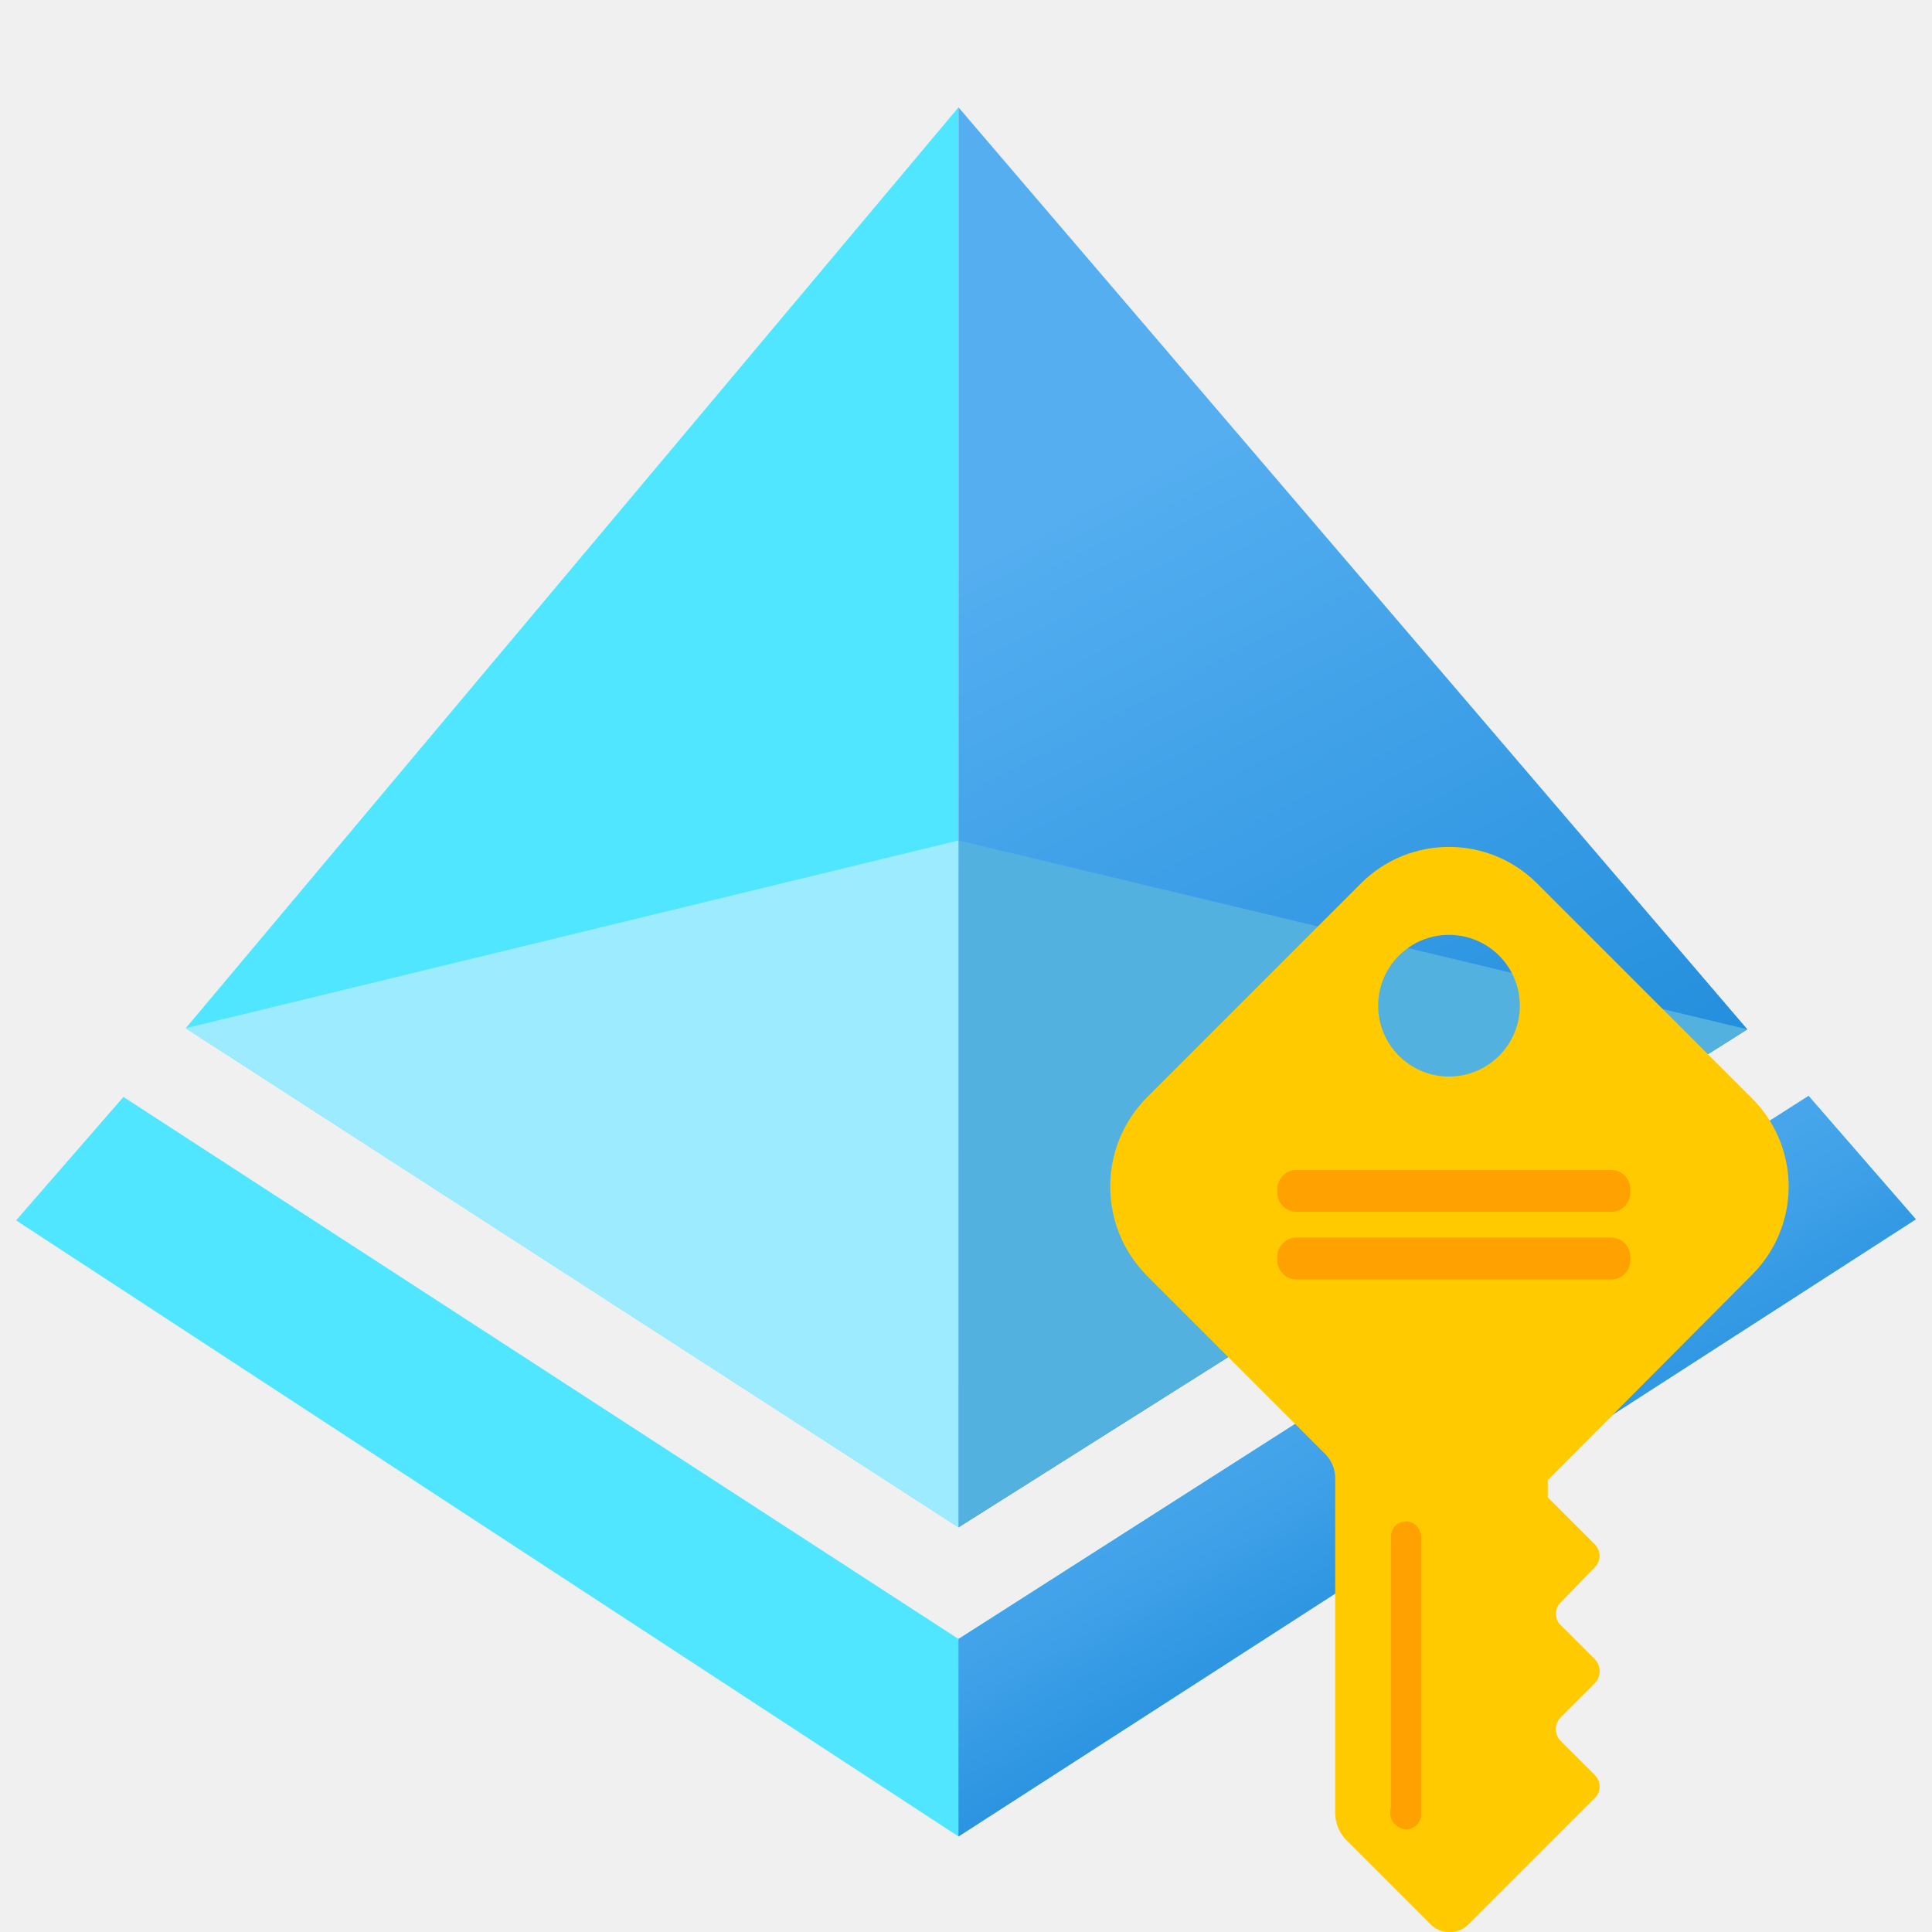
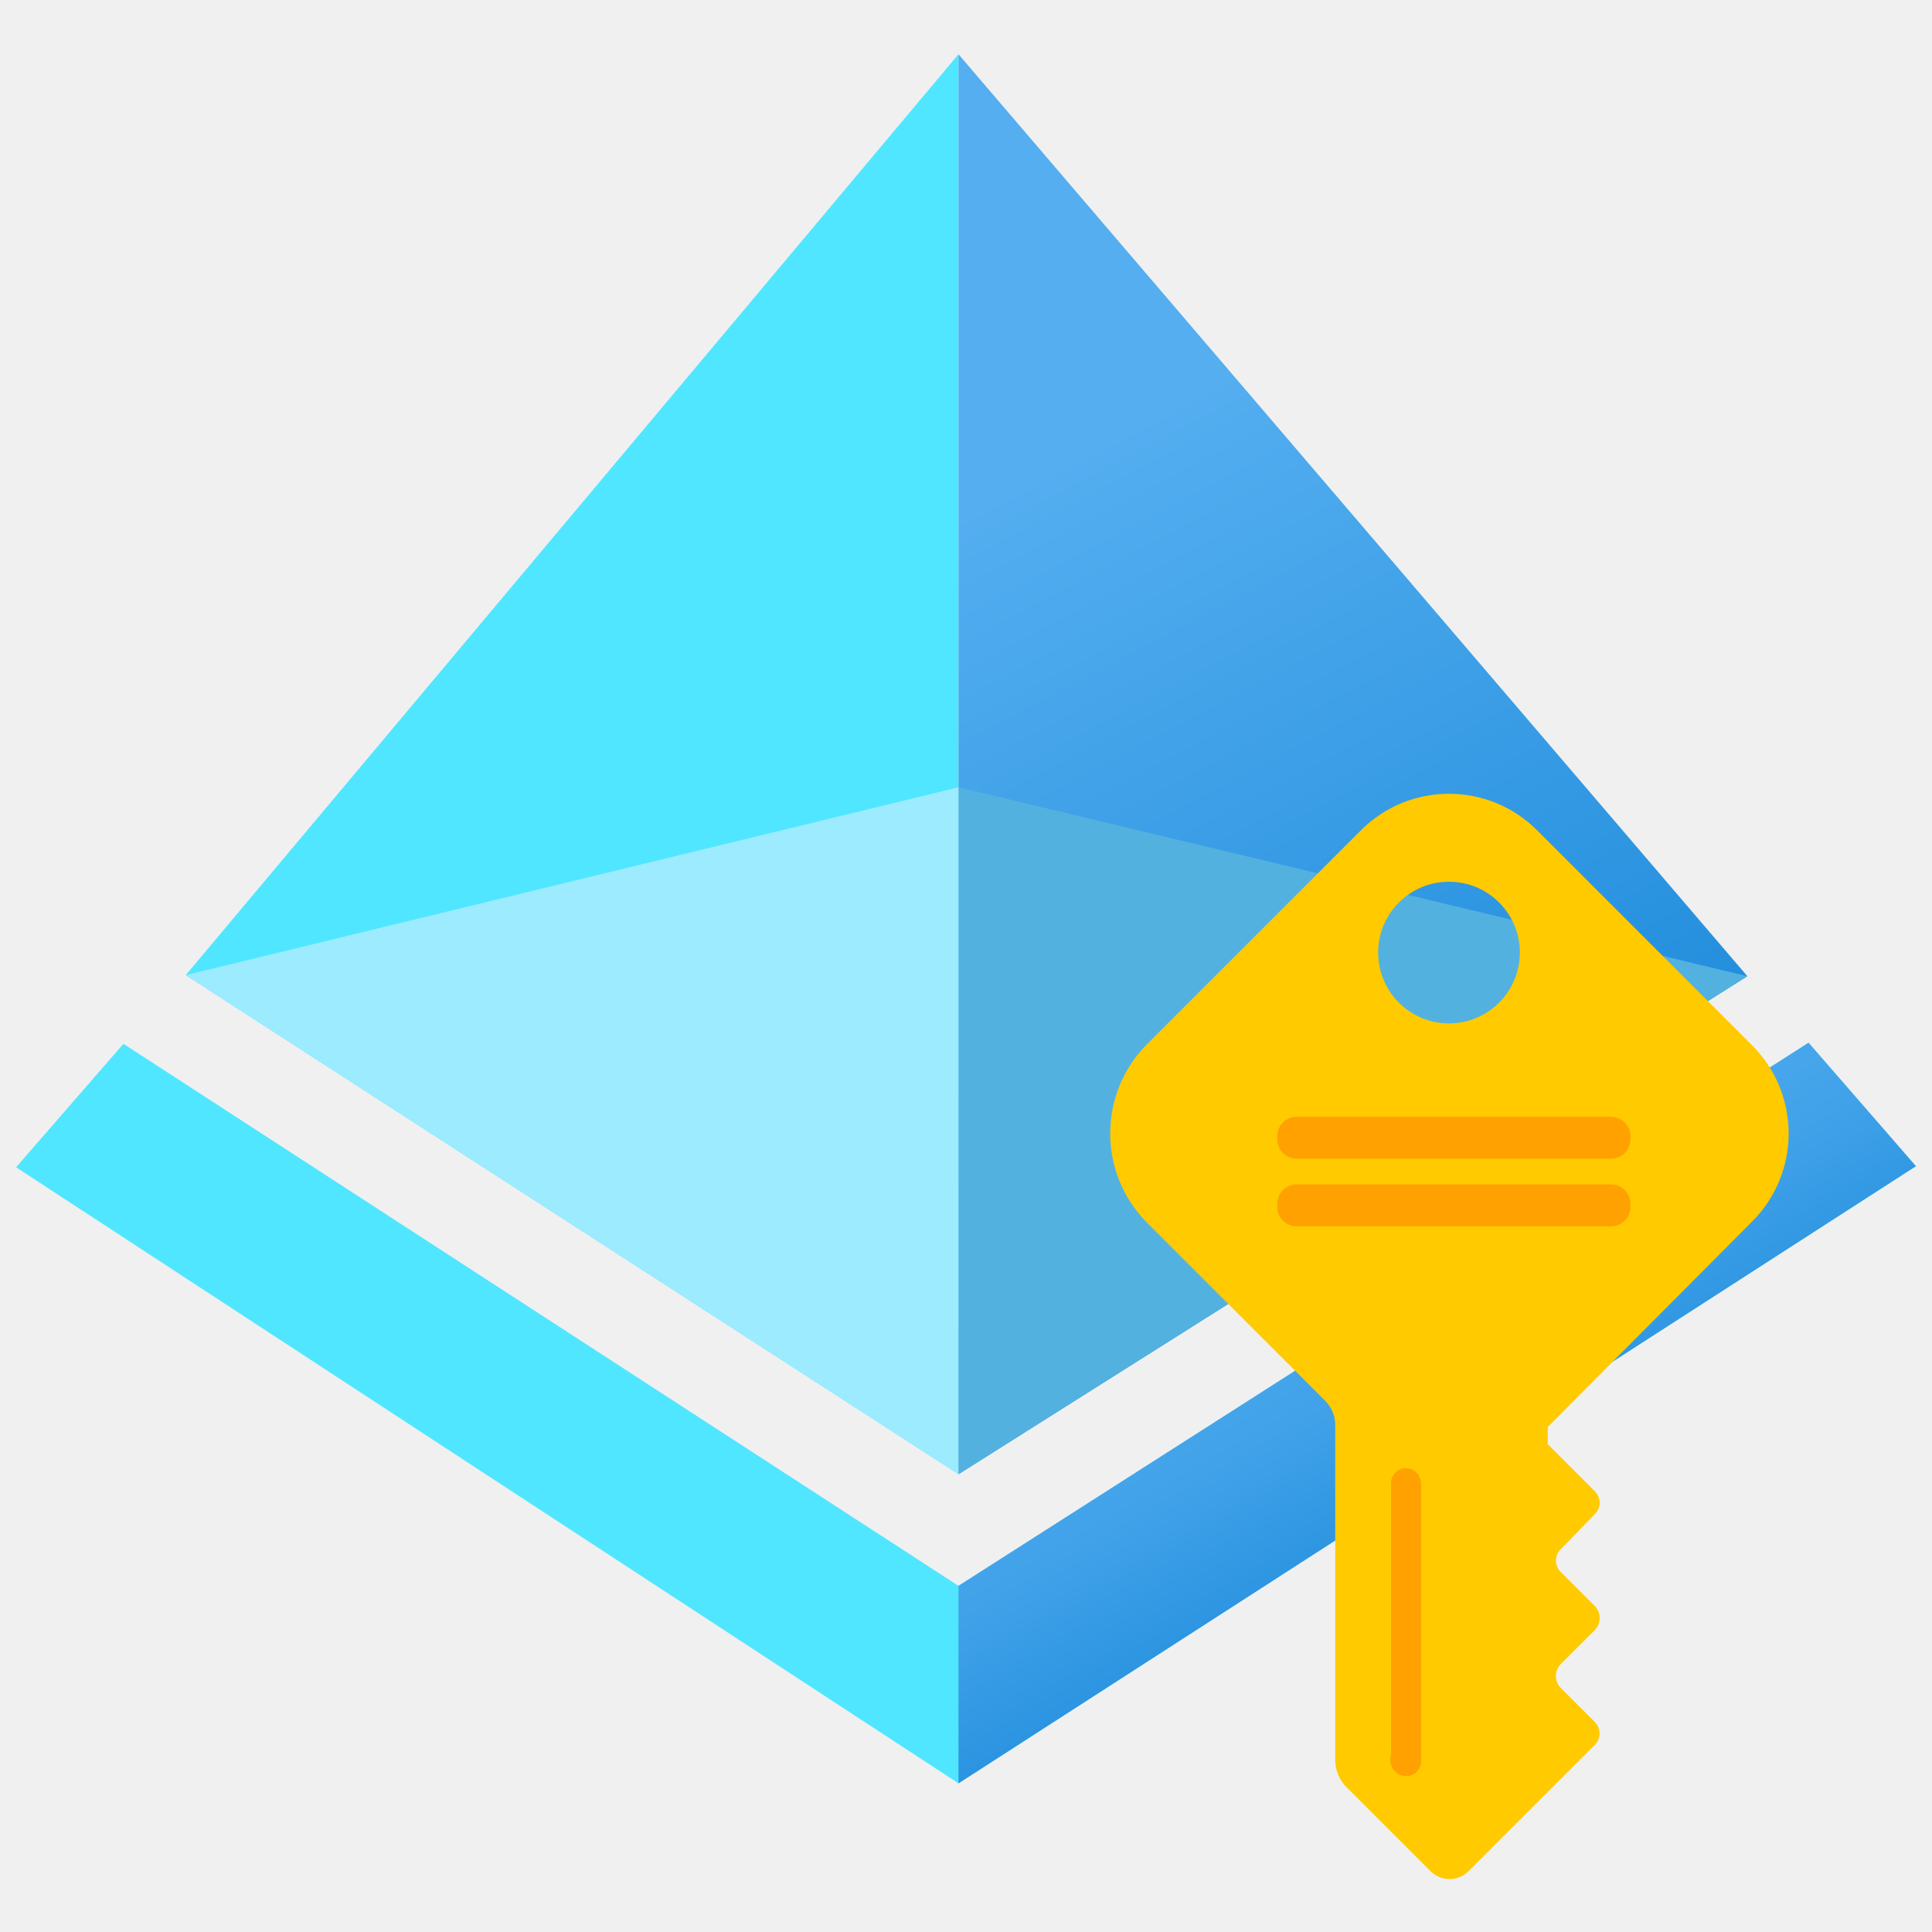
- <svg xmlns="http://www.w3.org/2000/svg" id="f807cdde-18f2-4574-ba14-f0b1eef94a4a" width="18" height="18" viewBox="0 0 18 18">
+ <svg xmlns="http://www.w3.org/2000/svg" id="f807cdde-18f2-4574-ba14-f0b1eef94a4a" width="18" height="18" viewBox="0.00 0.69 18.00 17.61">
  <defs>
    <linearGradient id="bb67b154-af8f-4a53-a9ce-aa046b9398e9" x1="13.18" y1="13.01" x2="8.63" y2="4.38" gradientUnits="userSpaceOnUse">
      <stop offset="0" stop-color="#1988d9" />
      <stop offset="0.9" stop-color="#54aef0" />
    </linearGradient>
    <linearGradient id="a47d7138-084a-471d-8d63-744e75b9e8a3" x1="11.22" y1="10.5" x2="14.37" y2="15.93" gradientUnits="userSpaceOnUse">
      <stop offset="0.1" stop-color="#54aef0" />
      <stop offset="0.29" stop-color="#4fabee" />
      <stop offset="0.51" stop-color="#41a2e9" />
      <stop offset="0.74" stop-color="#2a93e0" />
      <stop offset="0.88" stop-color="#1988d9" />
    </linearGradient>
  </defs>
  <g>
    <polygon points="1.15 10.22 8.93 15.27 16.85 10.21 17.85 11.36 8.93 17.11 0.15 11.37 1.15 10.22" fill="#50e6ff" />
    <polygon points="1.73 9.58 8.93 1 16.28 9.59 8.93 14.23 1.73 9.58" fill="#fff" />
    <polygon points="8.93 1 8.93 14.23 1.73 9.58 8.93 1" fill="#50e6ff" />
    <polygon points="8.93 1 8.93 14.23 16.28 9.59 8.93 1" fill="url(#bb67b154-af8f-4a53-a9ce-aa046b9398e9)" />
    <polygon points="8.93 7.83 16.28 9.59 8.93 14.23 8.93 7.83" fill="#53b1e0" />
    <polygon points="8.93 14.23 1.73 9.58 8.93 7.83 8.93 14.23" fill="#9cebff" />
    <polygon points="8.93 17.11 17.85 11.36 16.85 10.21 8.93 15.27 8.93 17.11" fill="url(#a47d7138-084a-471d-8d63-744e75b9e8a3)" />
    <g>
      <path id="e189a61f-631a-4122-bb2b-079e86004d96" d="M16.32,11.88a1.16,1.16,0,0,0,0-1.65h0l-2-2a1.16,1.16,0,0,0-1.64,0h0l-2,2a1.18,1.18,0,0,0,0,1.65l1.67,1.67a.32.32,0,0,1,.09.23v3.1a.36.36,0,0,0,.12.28l.76.76a.25.25,0,0,0,.37,0l.73-.73h0l.44-.44a.15.15,0,0,0,0-.21l-.31-.31a.16.16,0,0,1,0-.24l.31-.31a.16.16,0,0,0,0-.22l-.31-.31a.15.15,0,0,1,0-.23l.31-.32a.15.15,0,0,0,0-.21l-.44-.44v-.16ZM13.5,8.71a.66.66,0,1,1-.66.66.66.66,0,0,1,.66-.66Z" fill="#ffca00" />
      <path id="fb7033ee-4650-4886-80c7-eddf62560f85" d="M13,17h0a.14.14,0,0,0,.24-.11V14.33a.16.16,0,0,0-.06-.13h0a.14.14,0,0,0-.22.13v2.51A.15.15,0,0,0,13,17Z" fill="#ff9300" opacity="0.75" />
      <rect id="b166b8c2-b9ee-4c3d-bf7a-77bd5ce0570b" x="11.9" y="10.9" width="3.29" height="0.39" rx="0.18" fill="#ff9300" opacity="0.75" />
      <rect id="baf437fe-3483-4a25-94ba-1e84a64cd2eb" x="11.9" y="11.53" width="3.29" height="0.39" rx="0.18" fill="#ff9300" opacity="0.75" />
    </g>
  </g>
</svg>
